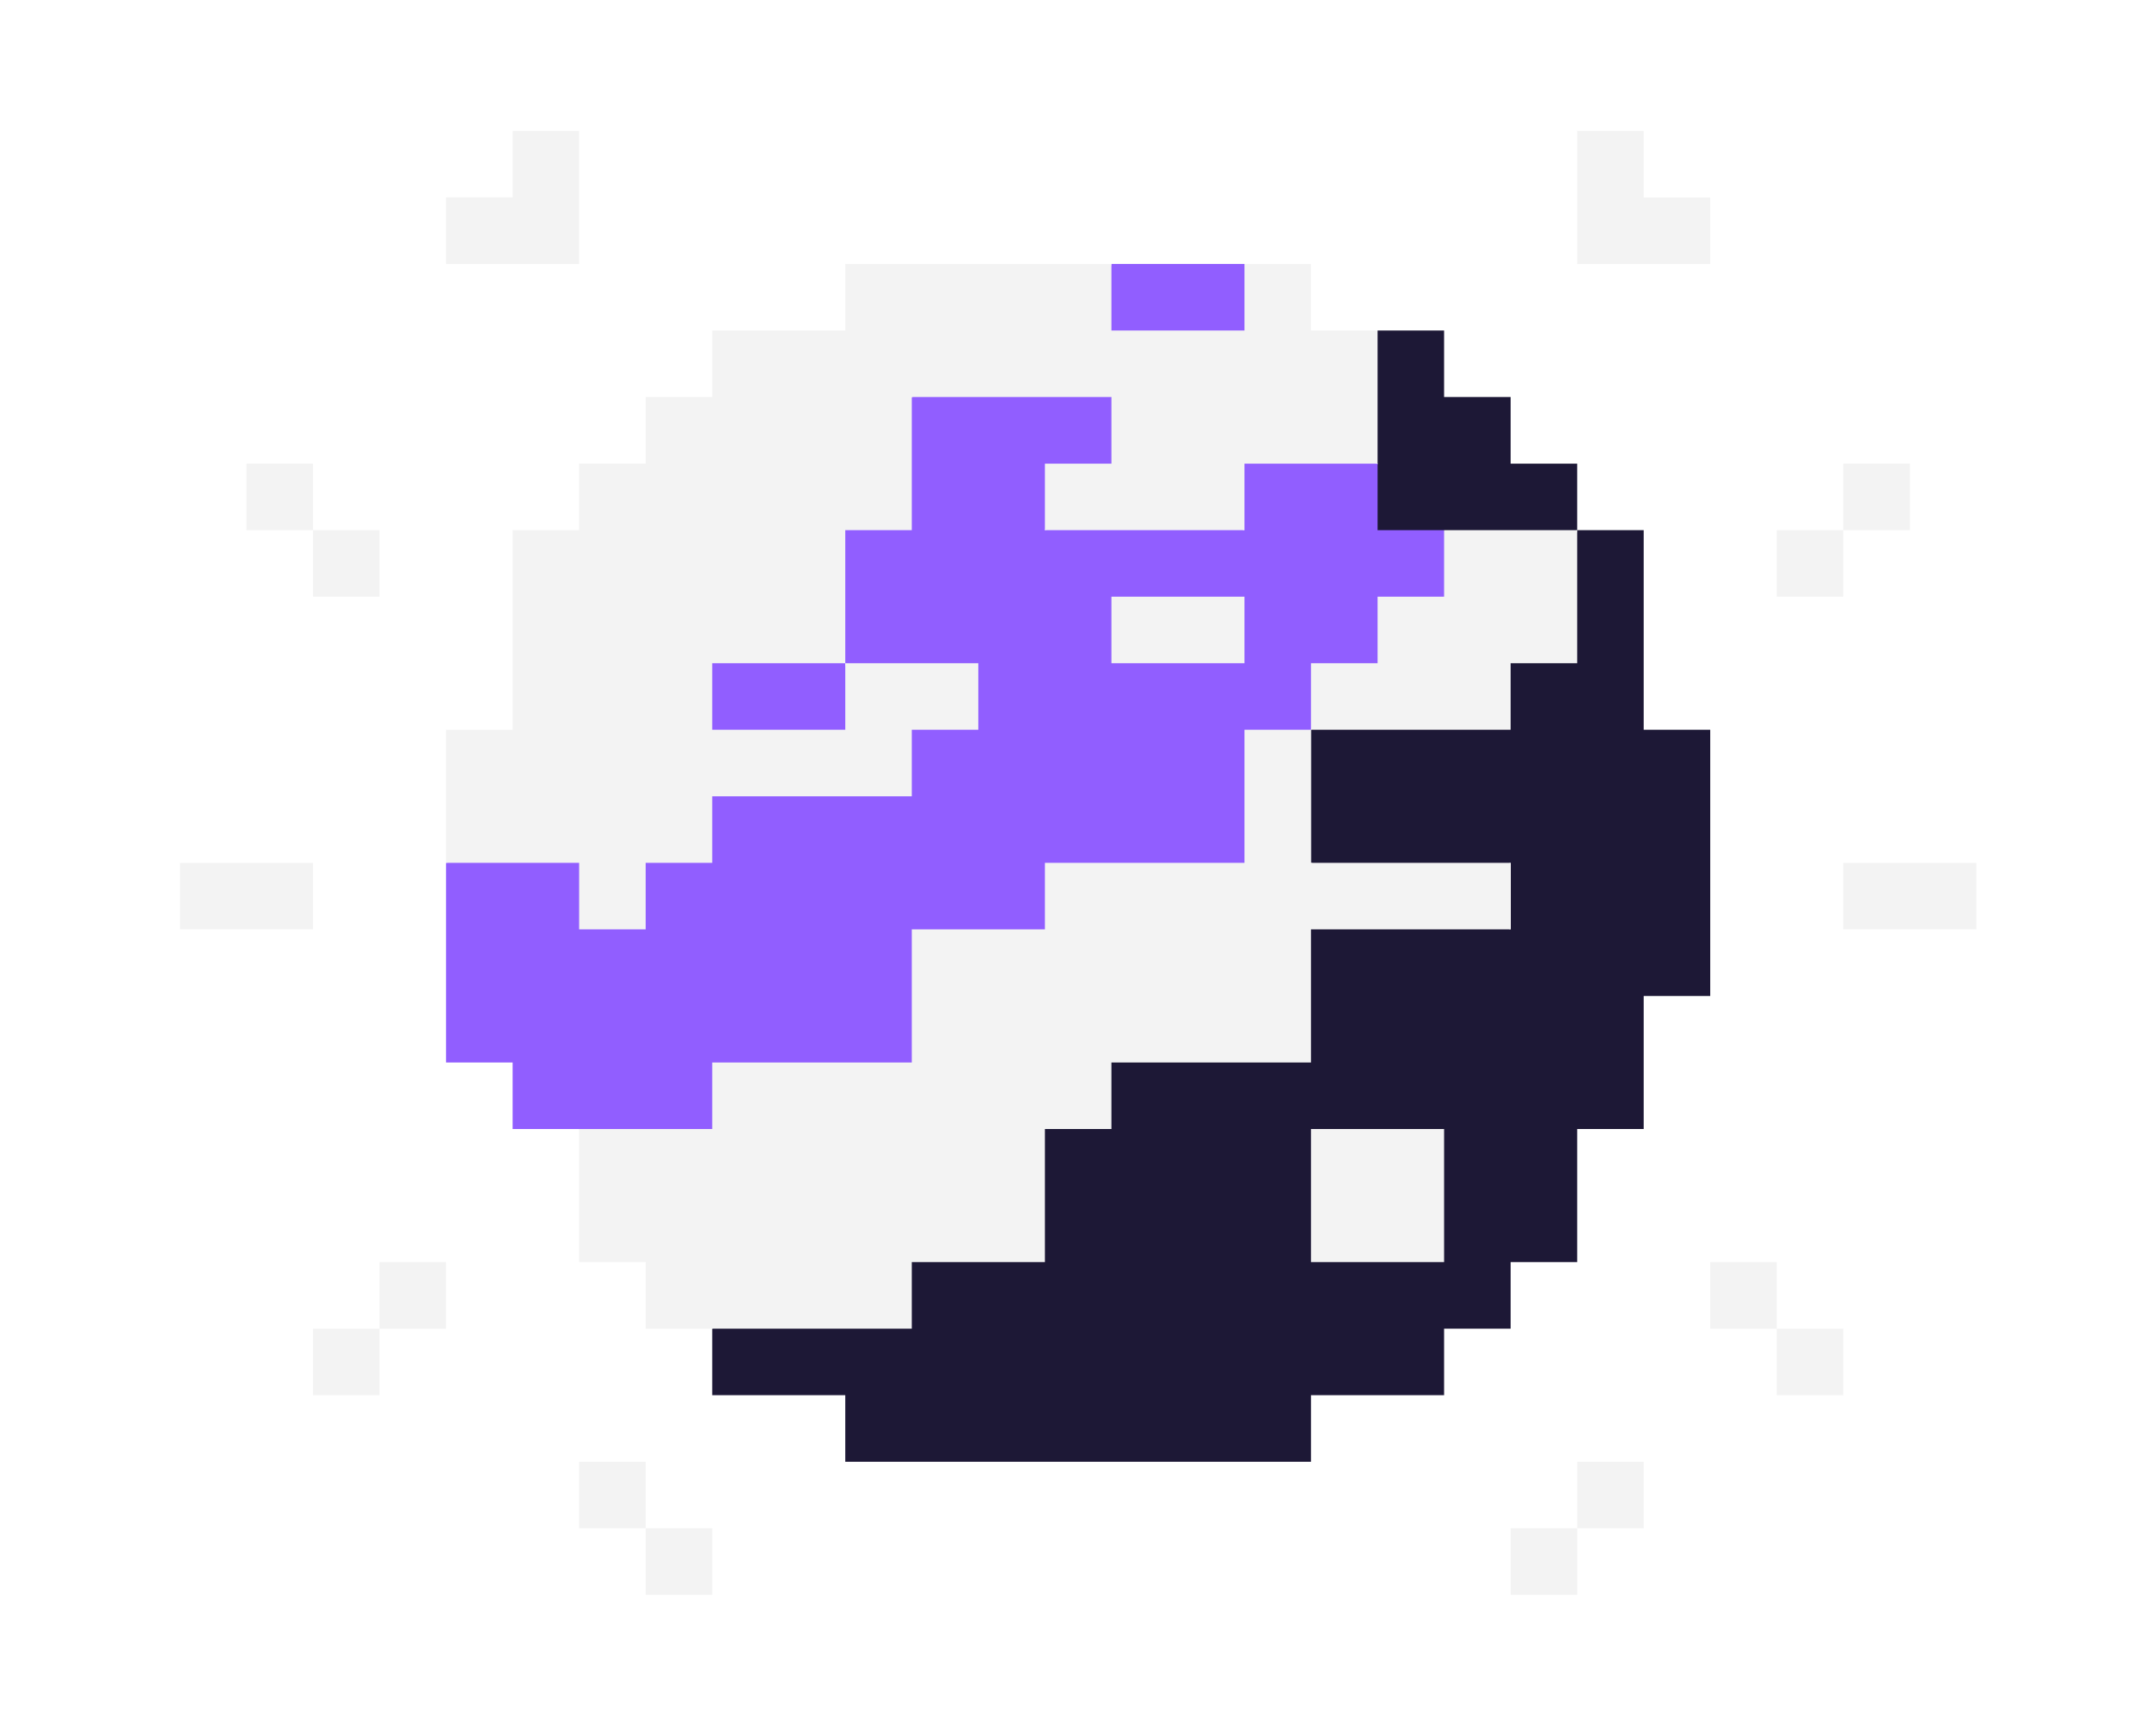
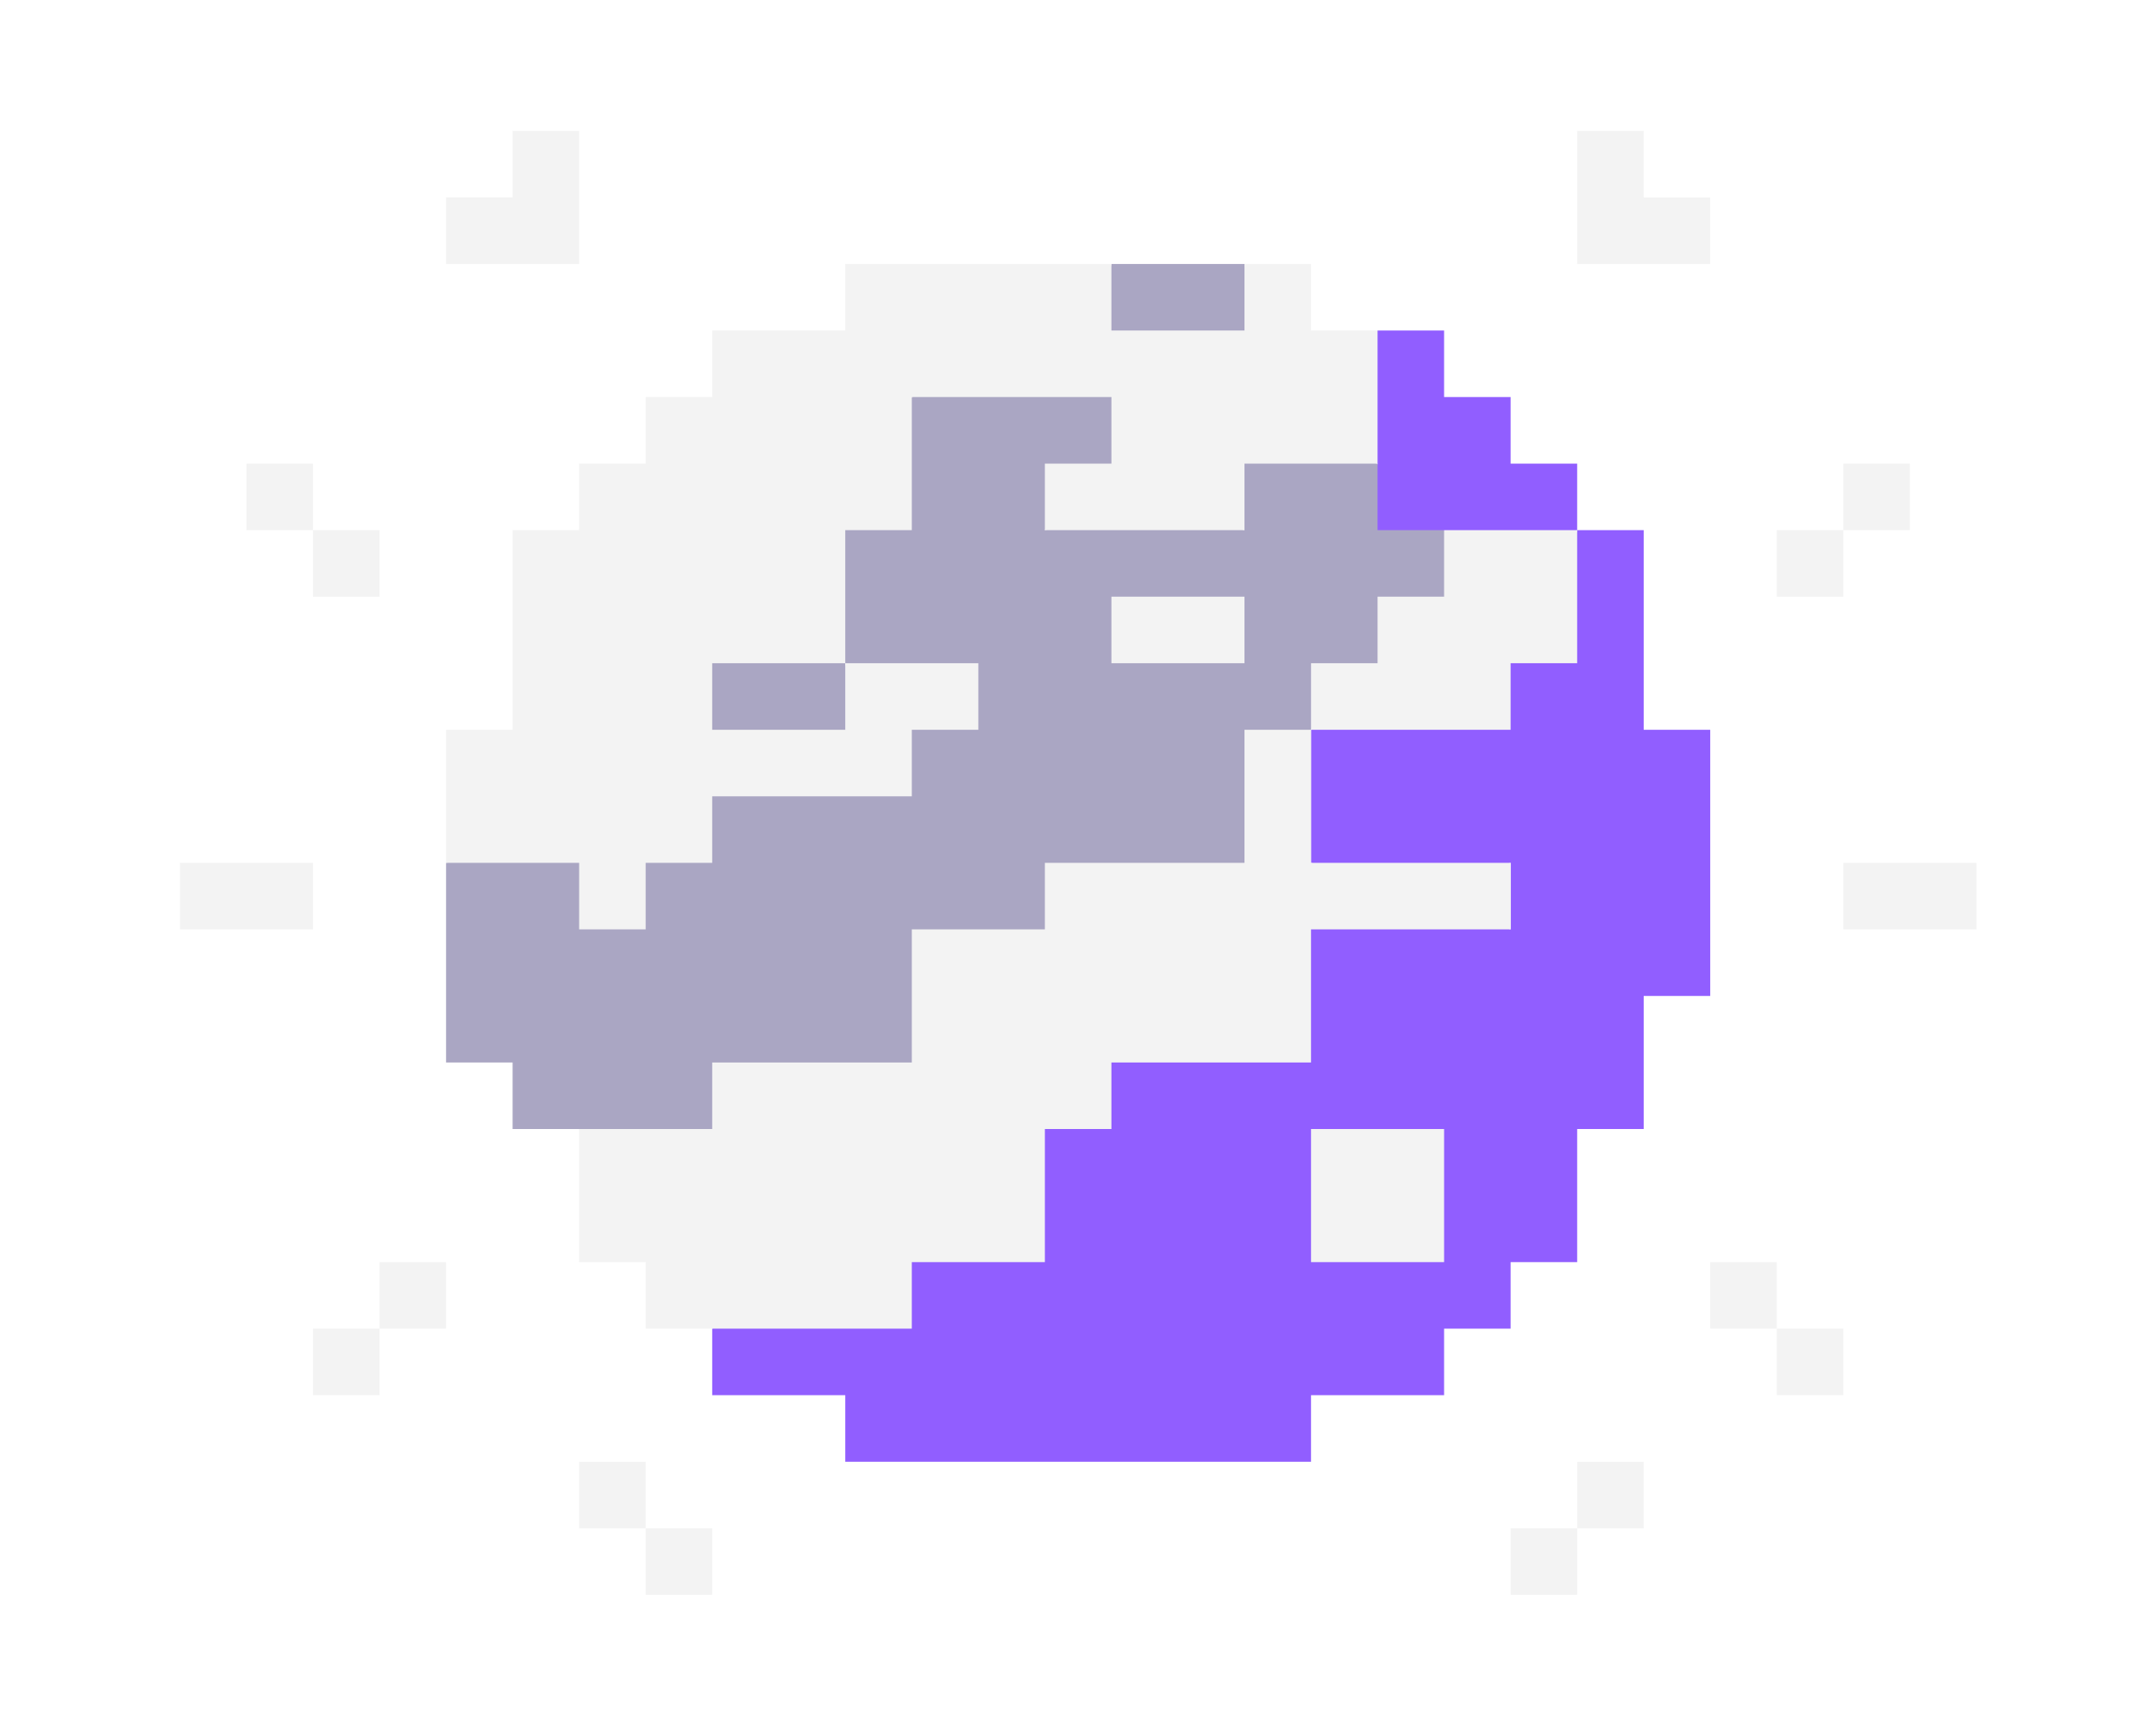
<svg xmlns="http://www.w3.org/2000/svg" version="1.1" width="1280" height="1024" viewBox="0 0 1280 1024" xml:space="preserve">
  <defs>
</defs>
  <g transform="matrix(1 0 0 1 640 512)" id="background-logo">
    <rect style="stroke: none; stroke-width: 0; stroke-dasharray: none; stroke-linecap: butt; stroke-dashoffset: 0; stroke-linejoin: miter; stroke-miterlimit: 4; fill: rgb(255,255,255); fill-opacity: 0; fill-rule: nonzero; opacity: 1;" paint-order="stroke" x="-640" y="-512" rx="0" ry="0" width="1280" height="1024" />
  </g>
  <g transform="matrix(5.173475 0 0 5.173475 640.0881 512.2114)" id="logo-logo">
    <g style="" paint-order="stroke">
      <g transform="matrix(1.18579 0 0 1.18579 15.2705 3.817884)">
-         <path style="stroke: none; stroke-width: 1; stroke-dasharray: none; stroke-linecap: butt; stroke-dashoffset: 0; stroke-linejoin: miter; stroke-miterlimit: 4; fill: rgb(29,24,54); fill-rule: evenodd; opacity: 1;" paint-order="stroke" transform=" translate(-99.80485, -76.04939)" d="M 135.22 40.634 L 141.659 40.634 L 141.659 53.513 L 141.659 59.952 L 148.098 59.952 C 148.098 68.537 148.098 77.123 148.098 85.708 L 141.659 85.708 L 141.659 92.147 L 141.659 98.586 L 135.22 98.586 L 135.22 111.464 L 128.781 111.464 L 128.781 117.903 L 122.342 117.903 L 122.342 124.342 L 109.464 124.342 L 109.464 130.781 C 94.439 130.781 79.415 130.781 64.39 130.781 L 64.39 124.342 L 51.512 124.342 L 51.512 117.903 L 56.076 115.653 L 62.515 115.653 L 68.954 115.653 L 68.298 109.589 L 74.737 109.589 L 81.176 109.589 L 81.176 103.15 L 81.551 96.617 L 87.99 96.617 L 87.99 90.178 L 94.429 90.178 L 100.305 90.553 L 106.744 90.553 L 106.744 84.114 L 106.744 77.675 L 115.903 77.488 L 122.342 77.488 L 128.781 79.269 L 128.781 72.83 L 122.529 74.705 L 116.09 74.705 L 109.464 72.83 L 109.464 66.391 L 109.464 59.952 L 114.45 58.17 L 120.889 58.17 L 127.328 58.17 L 126.156 51.966 L 132.594 51.966 L 135.22 40.634 L 135.22 34.196 L 128.781 34.196 L 128.781 27.757 L 122.342 27.757 L 122.342 21.317 L 115.903 21.317 L 111.918 27.803 L 115.903 34.196 L 113.793 42.744 L 122.342 47.074 L 128.546 43.494 L 135.22 40.634 z" stroke-linecap="round" />
+         <path style="stroke: none; stroke-width: 1; stroke-dasharray: none; stroke-linecap: butt; stroke-dashoffset: 0; stroke-linejoin: miter; stroke-miterlimit: 4; fill: rgb(145,94,255); fill-rule: evenodd; opacity: 1;" paint-order="stroke" transform=" translate(-99.80485, -76.04939)" d="M 135.22 40.634 L 141.659 40.634 L 141.659 53.513 L 141.659 59.952 L 148.098 59.952 C 148.098 68.537 148.098 77.123 148.098 85.708 L 141.659 85.708 L 141.659 92.147 L 141.659 98.586 L 135.22 98.586 L 135.22 111.464 L 128.781 111.464 L 128.781 117.903 L 122.342 117.903 L 122.342 124.342 L 109.464 124.342 L 109.464 130.781 C 94.439 130.781 79.415 130.781 64.39 130.781 L 64.39 124.342 L 51.512 124.342 L 51.512 117.903 L 56.076 115.653 L 62.515 115.653 L 68.954 115.653 L 68.298 109.589 L 74.737 109.589 L 81.176 109.589 L 81.176 103.15 L 81.551 96.617 L 87.99 96.617 L 87.99 90.178 L 94.429 90.178 L 100.305 90.553 L 106.744 90.553 L 106.744 84.114 L 106.744 77.675 L 115.903 77.488 L 122.342 77.488 L 128.781 79.269 L 128.781 72.83 L 122.529 74.705 L 116.09 74.705 L 109.464 72.83 L 109.464 66.391 L 109.464 59.952 L 114.45 58.17 L 120.889 58.17 L 127.328 58.17 L 126.156 51.966 L 132.594 51.966 L 135.22 40.634 L 135.22 34.196 L 128.781 34.196 L 128.781 27.757 L 122.342 27.757 L 122.342 21.317 L 115.903 21.317 L 111.918 27.803 L 115.903 34.196 L 113.793 42.744 L 122.342 47.074 L 128.546 43.494 L 135.22 40.634 z" stroke-linecap="round" />
      </g>
      <g transform="matrix(1.18579 0 0 1.18579 -13.68669 -17.2539)">
-         <path style="stroke: none; stroke-width: 1; stroke-dasharray: none; stroke-linecap: butt; stroke-dashoffset: 0; stroke-linejoin: miter; stroke-miterlimit: 4; fill: rgb(145,94,255); fill-rule: evenodd; opacity: 1;" paint-order="stroke" transform=" translate(-75.3847, -58.27914)" d="M 90.147 14.878 L 87.85 23.099 L 104.852 23.614 L 103.024 14.878 L 90.147 14.878 z M 85.254 25.975 L 78.815 25.975 L 70.829 27.757 L 68.392 32.18 L 68.392 38.619 L 61.953 38.619 L 62 48.011 L 64.39 53.513 L 57.857 51.732 L 50.48 52.153 L 50.105 61.405 L 59.78 61.733 L 66.218 61.733 L 64.39 53.513 L 69.868 55.13 L 76.307 55.13 L 75.628 58.452 L 69.189 58.452 L 69.189 64.891 L 62.703 64.985 L 56.264 64.985 L 49.824 64.985 L 49.824 71.424 L 44.323 71.47 L 44.323 77.91 L 40.134 77.535 L 40.134 71.096 L 33.695 71.096 L 25.756 72.83 C 25.756 79.269 25.756 85.708 25.756 92.147 L 32.195 92.147 L 32.195 98.586 L 38.634 98.586 L 44.042 101.68 L 50.48 101.68 L 53.855 94.866 L 60.295 94.866 L 66.734 94.866 L 73.173 94.866 L 73.36 88.521 L 73.36 82.082 L 79.799 82.082 L 85.676 83.207 L 85.676 76.767 L 92.115 76.767 L 98.554 76.767 L 104.712 75.08 L 104.712 68.641 L 104.712 62.202 L 109.464 59.952 L 111.385 56.279 L 117.825 56.279 L 118.575 48.714 L 125.013 48.714 L 122.342 40.634 L 115.903 40.634 L 115.903 34.196 L 107.026 32.367 L 100.587 32.367 L 103.024 40.634 L 96.351 38.853 L 89.912 38.853 L 83.707 40.634 L 85.02 35.649 L 91.459 35.649 L 91.693 25.975 L 85.254 25.975 z" stroke-linecap="round" />
+         <path style="stroke: none; stroke-width: 1; stroke-dasharray: none; stroke-linecap: butt; stroke-dashoffset: 0; stroke-linejoin: miter; stroke-miterlimit: 4; fill: rgb(170,166,195); fill-rule: evenodd; opacity: 1;" paint-order="stroke" transform=" translate(-75.3847, -58.27914)" d="M 90.147 14.878 L 87.85 23.099 L 104.852 23.614 L 103.024 14.878 L 90.147 14.878 z M 85.254 25.975 L 78.815 25.975 L 70.829 27.757 L 68.392 32.18 L 68.392 38.619 L 61.953 38.619 L 62 48.011 L 64.39 53.513 L 57.857 51.732 L 50.48 52.153 L 50.105 61.405 L 59.78 61.733 L 66.218 61.733 L 64.39 53.513 L 69.868 55.13 L 76.307 55.13 L 75.628 58.452 L 69.189 58.452 L 69.189 64.891 L 62.703 64.985 L 56.264 64.985 L 49.824 64.985 L 49.824 71.424 L 44.323 71.47 L 44.323 77.91 L 40.134 77.535 L 40.134 71.096 L 33.695 71.096 L 25.756 72.83 C 25.756 79.269 25.756 85.708 25.756 92.147 L 32.195 92.147 L 32.195 98.586 L 38.634 98.586 L 44.042 101.68 L 50.48 101.68 L 53.855 94.866 L 60.295 94.866 L 66.734 94.866 L 73.173 94.866 L 73.36 88.521 L 73.36 82.082 L 79.799 82.082 L 85.676 83.207 L 85.676 76.767 L 92.115 76.767 L 98.554 76.767 L 104.712 75.08 L 104.712 68.641 L 104.712 62.202 L 109.464 59.952 L 111.385 56.279 L 117.825 56.279 L 118.575 48.714 L 125.013 48.714 L 122.342 40.634 L 115.903 40.634 L 115.903 34.196 L 107.026 32.367 L 100.587 32.367 L 103.024 40.634 L 96.351 38.853 L 89.912 38.853 L 83.707 40.634 L 85.02 35.649 L 91.459 35.649 L 91.693 25.975 L 85.254 25.975 z" stroke-linecap="round" />
      </g>
      <g transform="matrix(1.18579 0 0 1.18579 0 0)">
        <path style="stroke: none; stroke-width: 1; stroke-dasharray: none; stroke-linecap: butt; stroke-dashoffset: 0; stroke-linejoin: miter; stroke-miterlimit: 4; fill: rgb(243,243,243); fill-rule: evenodd; opacity: 1;" paint-order="stroke" transform=" translate(-86.92695, -72.8297)" d="M 96.585 47.074 L 90.147 47.074 L 90.147 53.513 L 96.585 53.513 L 103.024 53.513 L 103.024 47.074 L 96.585 47.074 z M 122.342 98.586 L 109.464 98.586 L 109.464 111.464 L 122.342 111.464 L 122.342 98.586 z M 38.634 111.464 L 45.073 111.464 L 45.073 117.903 L 51.512 117.903 C 57.951 117.903 64.39 117.903 70.829 117.903 L 70.829 111.464 L 83.707 111.464 L 83.707 98.586 L 90.147 98.586 L 90.147 92.147 C 96.585 92.147 103.025 92.147 109.464 92.147 L 109.464 85.708 L 109.464 79.269 C 115.903 79.269 122.342 79.269 128.781 79.269 L 128.781 72.83 C 122.342 72.83 115.903 72.83 109.464 72.83 L 109.464 66.391 L 109.464 59.952 C 115.903 59.952 122.342 59.952 128.781 59.952 L 128.781 53.513 L 135.22 53.513 L 135.22 40.634 L 122.342 40.634 L 122.342 47.074 L 115.903 47.074 L 115.903 53.513 L 109.464 53.513 L 109.464 59.952 L 103.024 59.952 L 103.024 66.391 L 103.024 72.83 C 96.585 72.83 90.146 72.83 83.707 72.83 L 83.707 79.269 L 77.268 79.269 L 70.829 79.269 L 70.829 85.708 L 70.829 92.147 C 64.39 92.147 57.951 92.147 51.512 92.147 L 51.512 98.586 L 38.634 98.586 L 38.634 111.464 z M 57.951 53.513 L 64.39 53.513 L 64.39 59.952 L 57.951 59.952 L 51.512 59.952 L 51.512 53.513 L 57.951 53.513 z M 135.22 137.22 L 135.22 130.781 L 141.659 130.781 L 141.659 137.22 L 135.22 137.22 L 135.22 143.659 L 128.781 143.659 L 128.781 137.22 L 135.22 137.22 z M 32.195 8.439 L 25.756 8.439 L 25.756 14.878 L 32.195 14.878 L 38.634 14.878 L 38.634 8.439 L 38.634 2 L 32.195 2 L 32.195 8.439 z M 12.879 40.634 L 12.879 34.195 L 6.439 34.195 L 6.439 40.634 L 12.879 40.634 L 12.879 47.074 L 19.317 47.074 L 19.317 40.634 L 12.879 40.634 z M 19.317 124.342 L 19.317 117.903 L 25.756 117.903 L 25.756 111.464 L 19.317 111.464 L 19.317 117.903 L 12.878 117.903 L 12.878 124.342 L 19.317 124.342 z M 148.098 14.879 L 148.098 8.44 L 141.659 8.44 L 141.659 2 L 135.22 2 L 135.22 8.44 L 135.22 14.879 L 141.659 14.879 L 148.098 14.879 z M 167.416 40.634 L 167.416 34.196 L 160.977 34.196 L 160.977 40.634 L 154.537 40.634 L 154.537 47.074 L 160.977 47.074 L 160.977 40.634 L 167.416 40.634 z M 45.073 130.781 L 45.073 137.22 L 51.512 137.22 L 51.512 143.659 L 45.073 143.659 L 45.073 137.22 L 38.634 137.22 L 38.634 130.781 L 45.073 130.781 z M 160.976 124.342 L 160.976 117.903 L 154.537 117.903 L 154.537 111.464 L 148.098 111.464 L 148.098 117.903 L 154.537 117.903 L 154.537 124.342 L 160.976 124.342 z M 6.439 72.83 L 0 72.83 L 0 79.269 L 6.439 79.269 L 12.878 79.269 L 12.878 72.83 L 6.439 72.83 z M 173.854 79.269 L 173.854 72.83 L 167.415 72.83 L 160.976 72.83 L 160.976 79.269 L 167.415 79.269 L 173.854 79.269 z M 109.464 21.317 L 109.464 14.878 L 103.024 14.878 L 103.024 21.317 L 90.147 21.317 L 90.147 14.878 C 81.561 14.878 72.976 14.878 64.39 14.878 L 64.39 21.317 L 57.951 21.317 L 51.512 21.317 L 51.512 27.757 L 45.073 27.757 L 45.073 34.196 L 38.634 34.196 L 38.634 40.634 L 32.195 40.634 C 32.195 47.074 32.195 53.513 32.195 59.952 L 25.756 59.952 L 25.756 72.83 L 38.634 72.83 L 38.634 79.269 L 45.073 79.269 L 45.073 72.83 L 51.512 72.83 L 51.512 66.391 C 57.951 66.391 64.39 66.391 70.829 66.391 L 70.829 59.952 L 77.268 59.952 L 77.268 53.513 L 70.829 53.513 L 64.39 53.513 L 64.39 40.634 L 70.829 40.634 L 70.829 27.757 C 77.269 27.757 83.707 27.757 90.147 27.757 L 90.147 34.196 L 83.707 34.196 L 83.707 40.634 C 90.146 40.634 96.585 40.634 103.024 40.634 L 103.024 34.196 L 109.464 34.196 L 115.903 34.196 L 115.903 21.317 L 109.464 21.317 L 109.464 27.757 L 109.464 27.757 L 109.464 21.317 z" stroke-linecap="round" />
      </g>
    </g>
  </g>
</svg>
